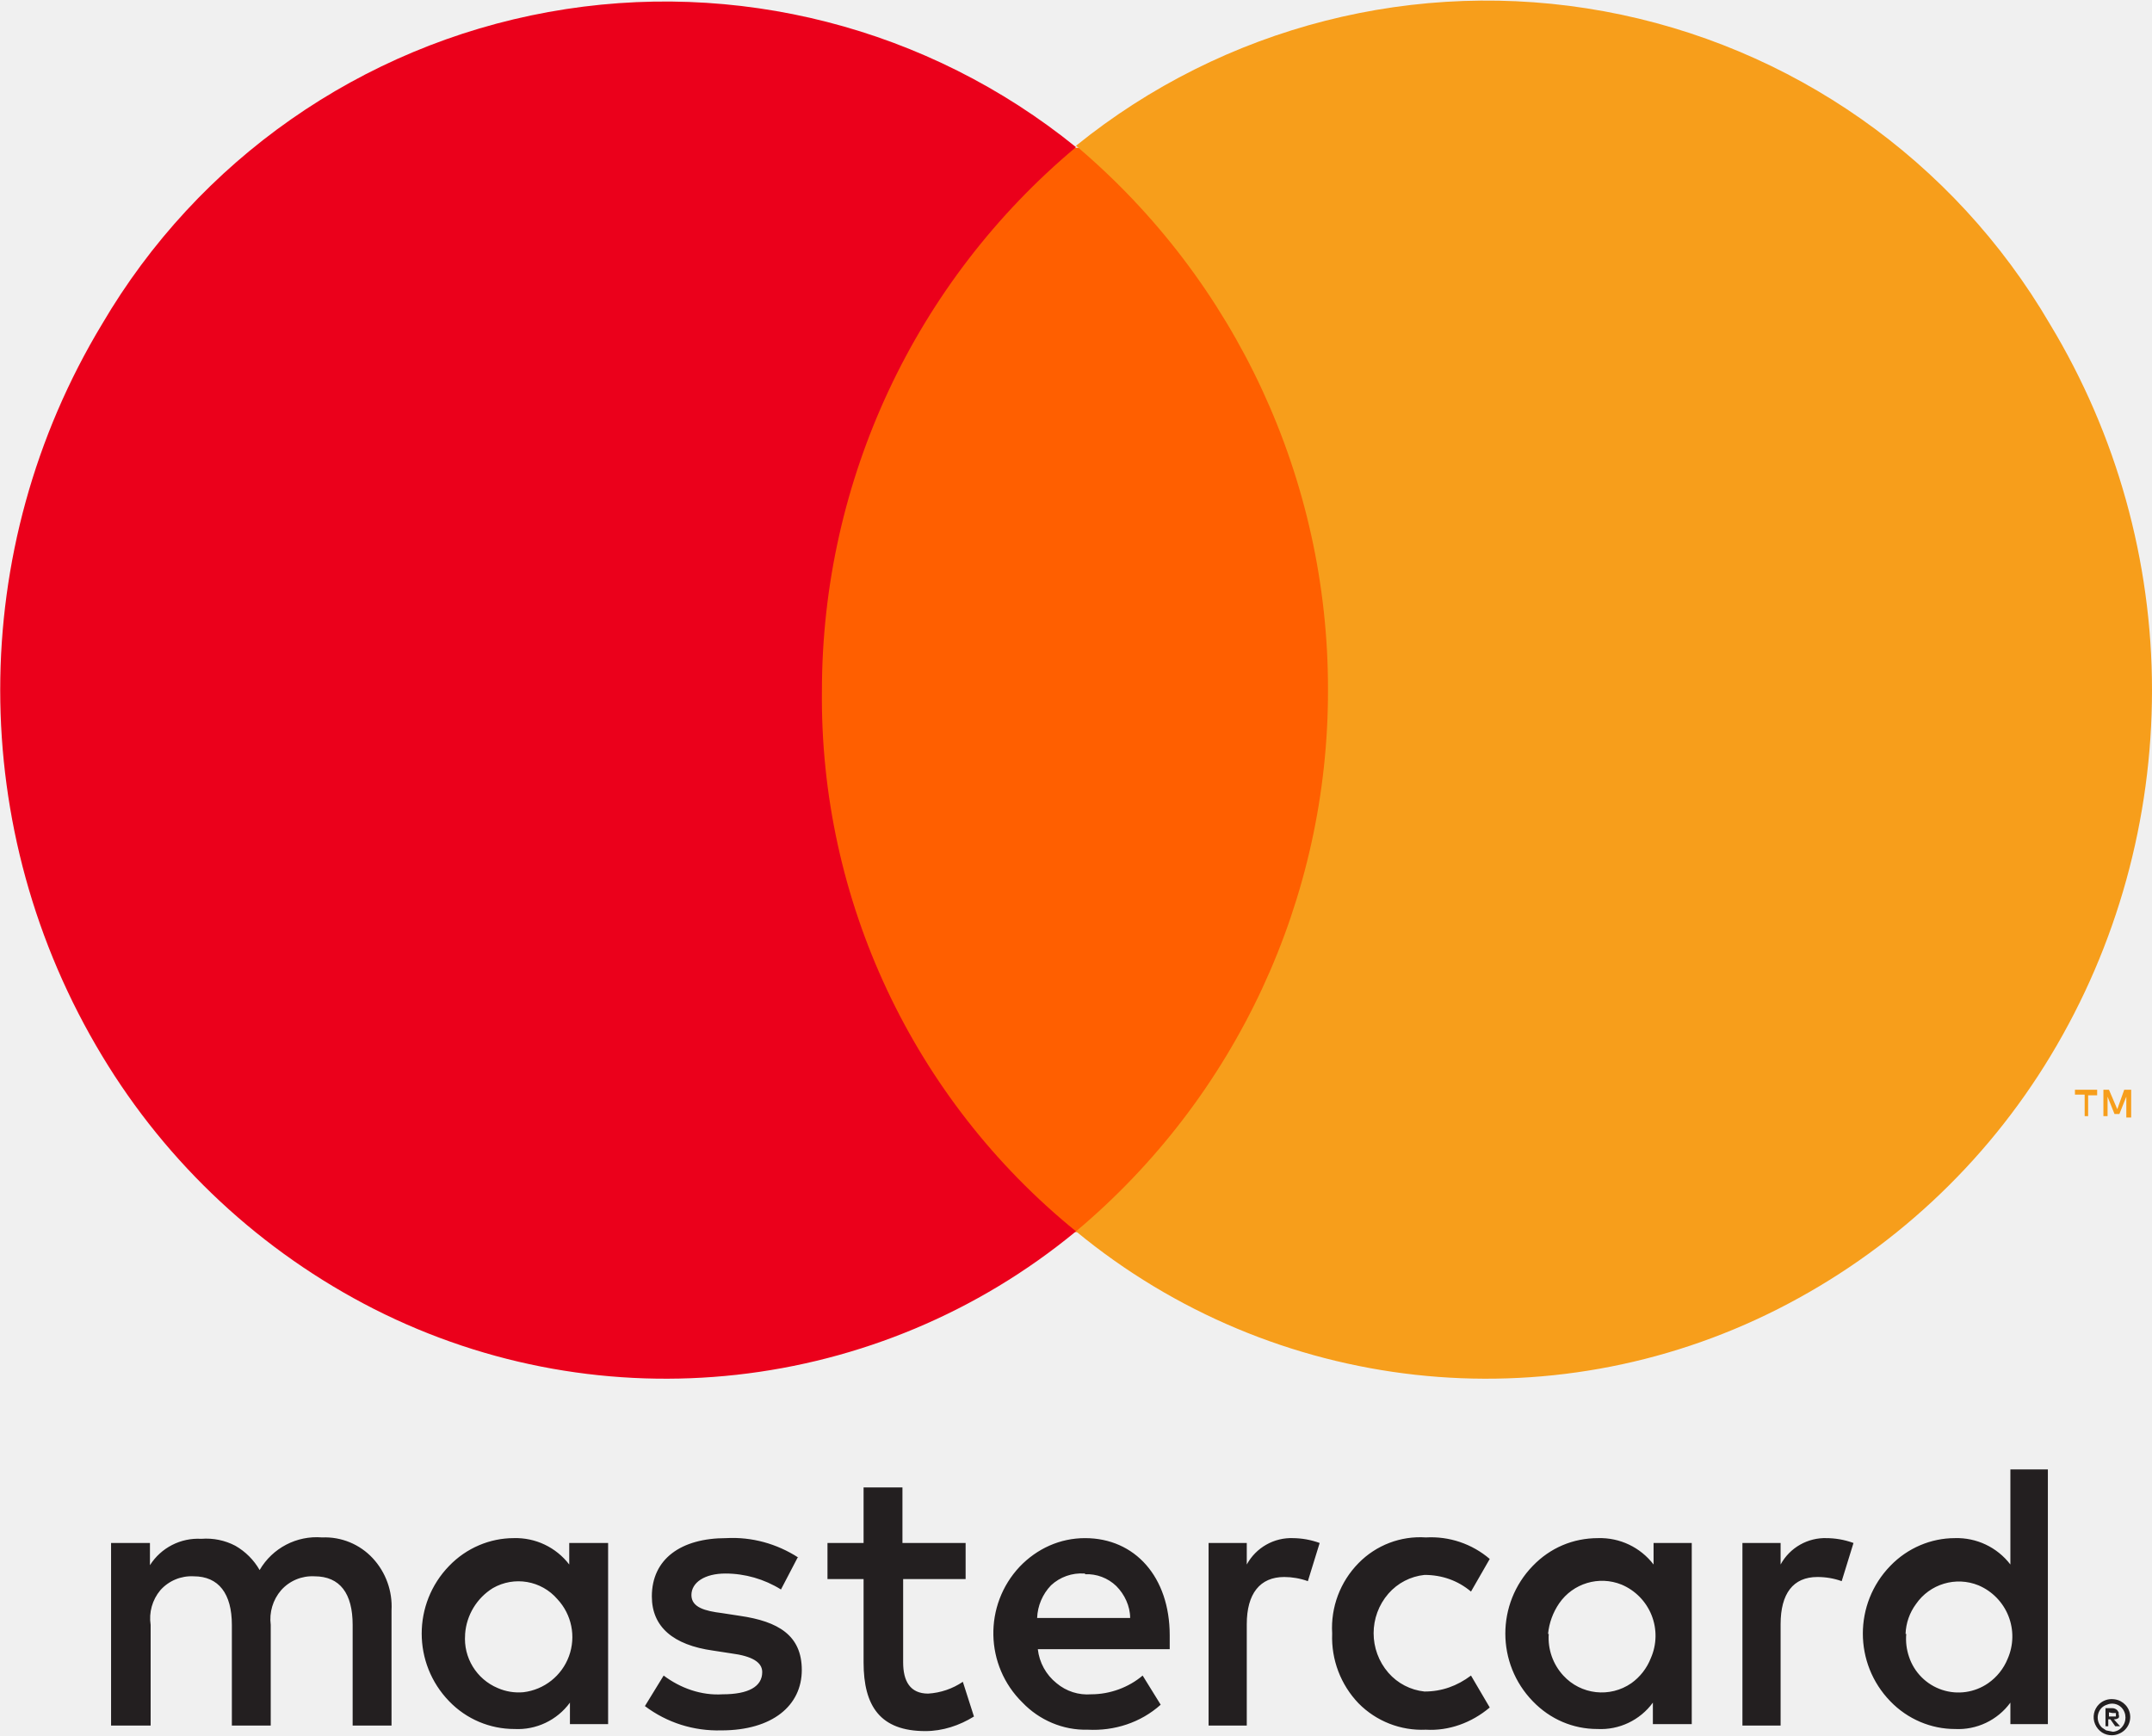
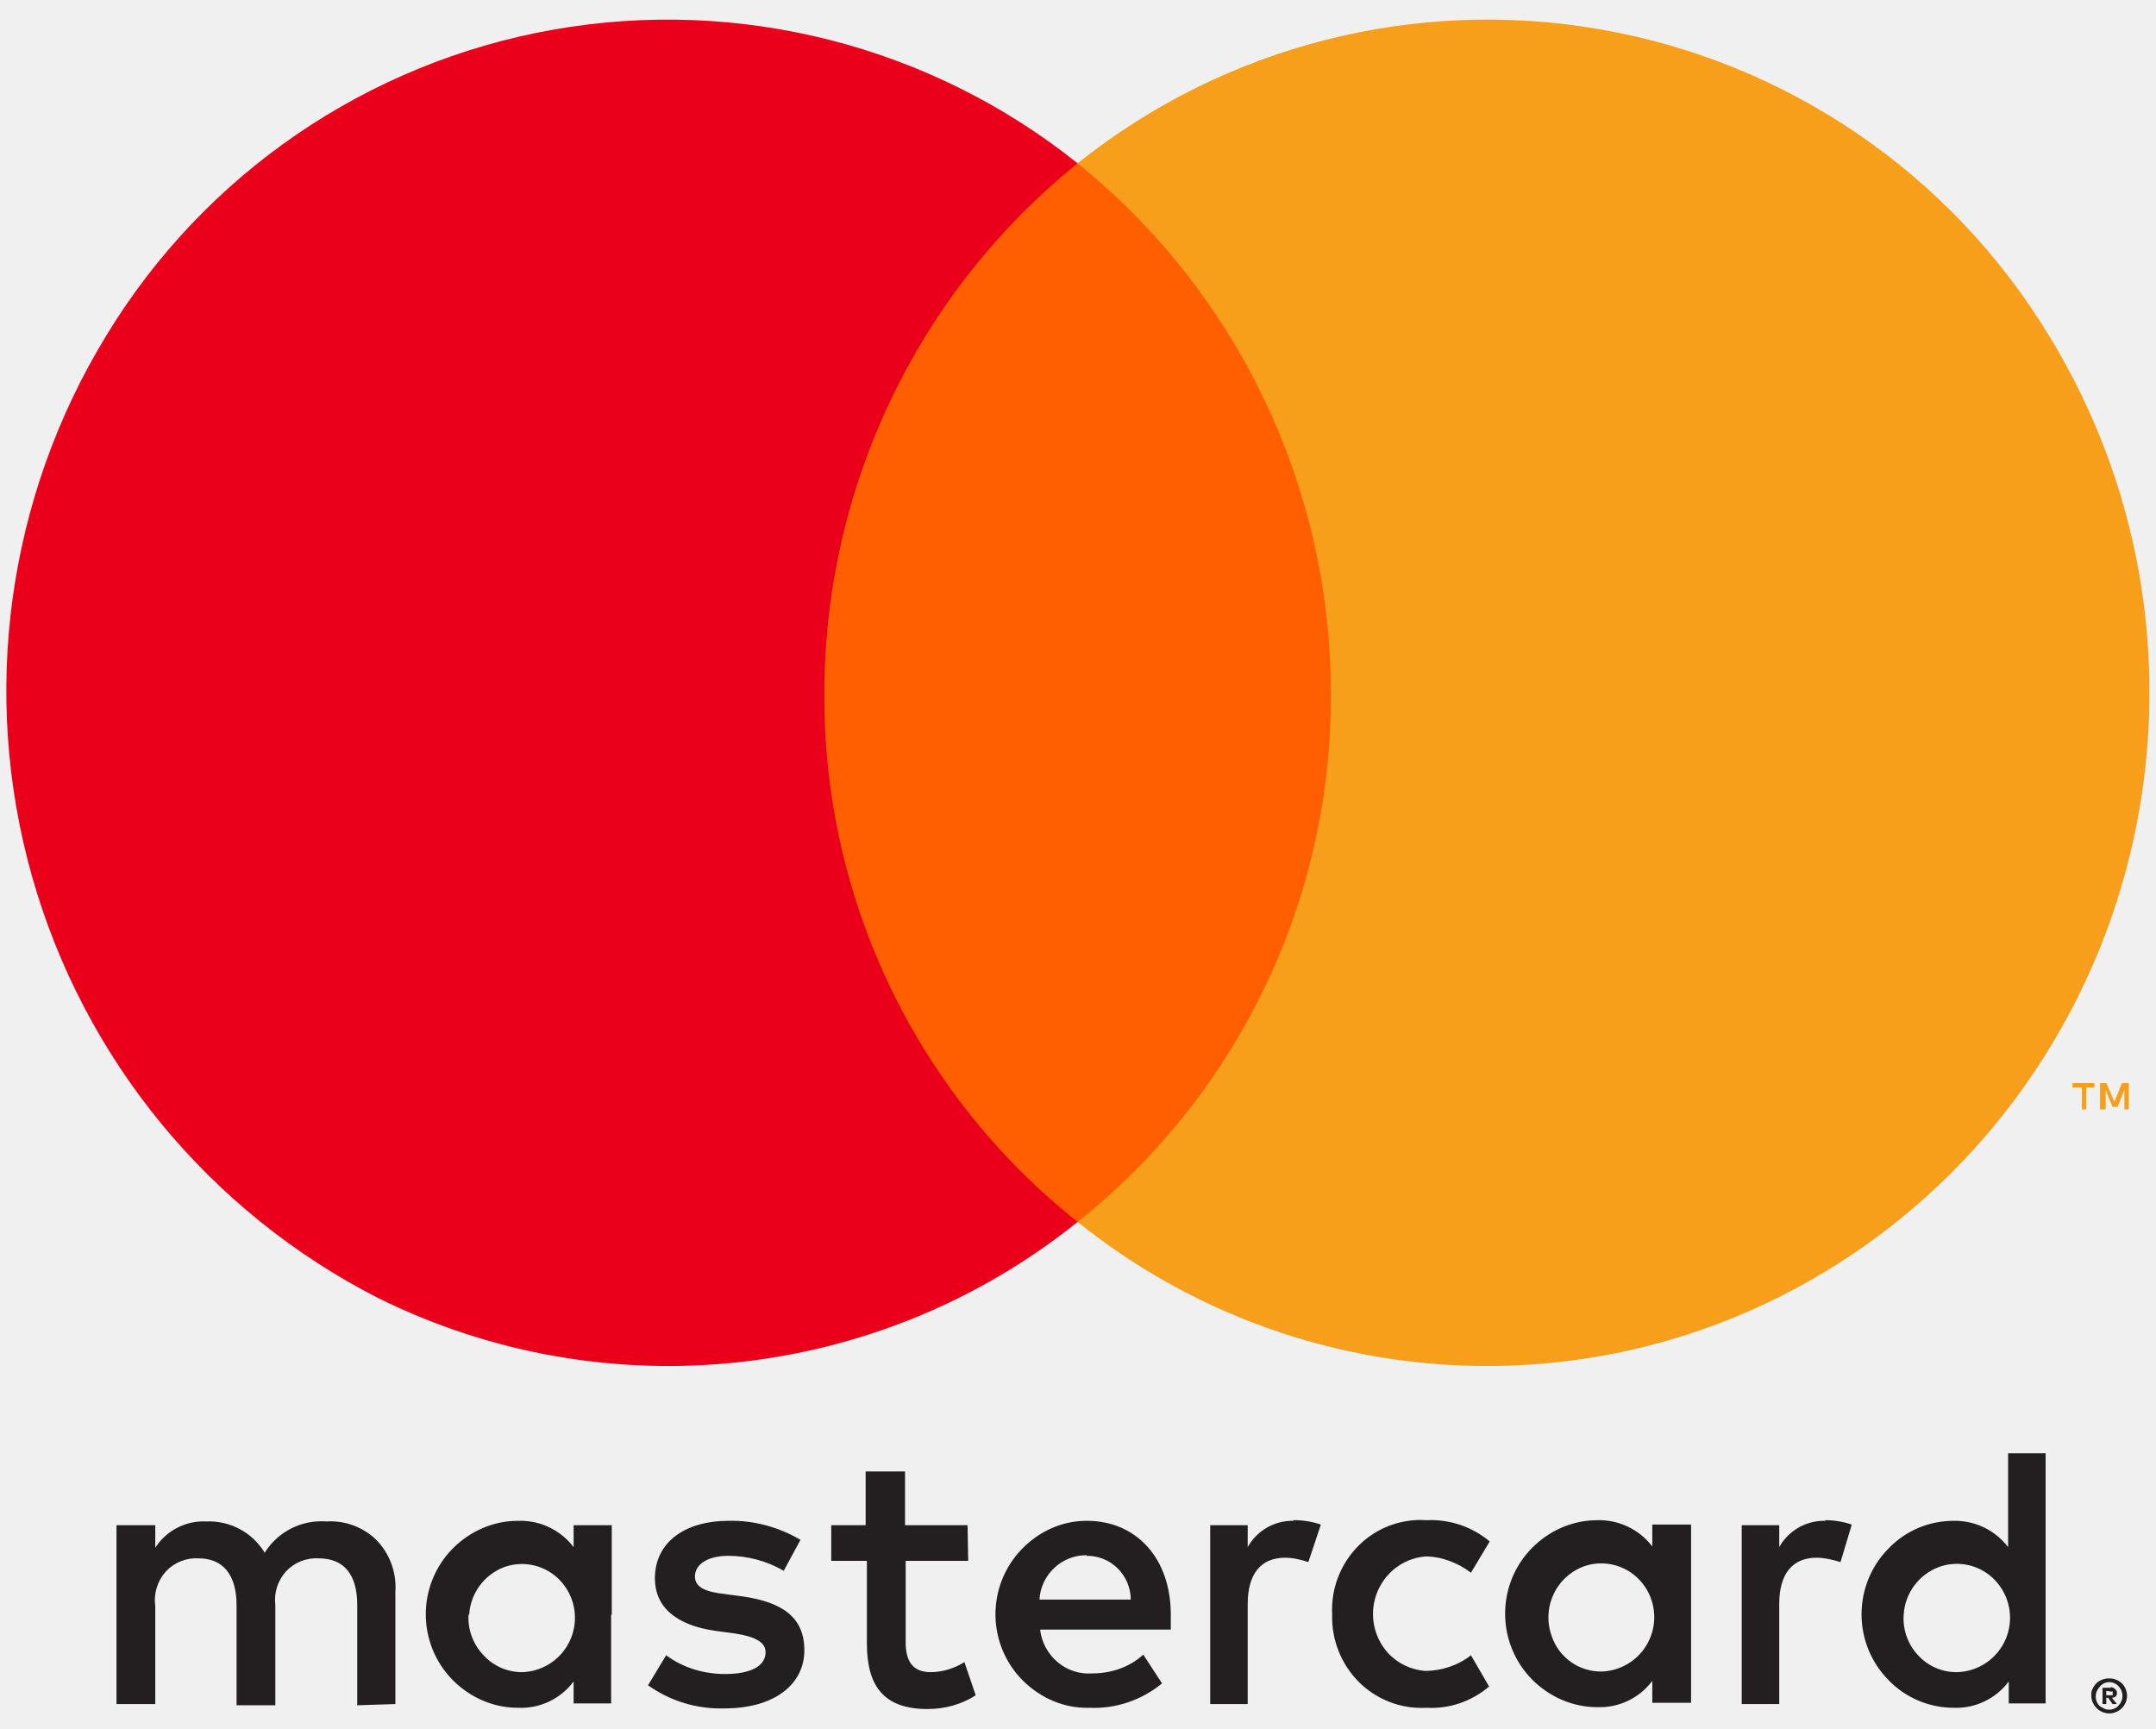
- <svg xmlns="http://www.w3.org/2000/svg" fill="none" viewBox="0 0 31 25">
-   <g clip-path="url(#clip0)">
-     <path d="M5.64 24.86V23.2a1.02 1.02 0 00-.27-.75.94.94 0 00-.73-.3.95.95 0 00-.9.47.94.94 0 00-.35-.35.9.9 0 00-.49-.1.82.82 0 00-.74.38v-.32H1.6v2.63h.57v-1.45a.63.63 0 01.14-.5.6.6 0 01.48-.2c.36 0 .55.25.55.7v1.45h.56v-1.45a.64.64 0 01.15-.5.6.6 0 01.48-.2c.37 0 .55.25.55.7v1.45h.56zm8.27-2.63H13v-.8h-.56v.8h-.52v.52h.52v1.2c0 .63.24.99.89.99.25 0 .49-.08.7-.21l-.16-.5a1 1 0 01-.5.17c-.26 0-.36-.18-.36-.45v-1.2h.9v-.52zm4.72-.07a.73.73 0 00-.67.38v-.31h-.55v2.63h.55V23.4c0-.44.19-.68.54-.68.11 0 .23.02.34.06l.17-.55a1.15 1.15 0 00-.39-.07h.01zm-7.13.28c-.31-.2-.67-.3-1.04-.28-.65 0-1.07.3-1.07.84 0 .44.31.7.88.78l.26.04c.31.04.45.13.45.27 0 .21-.2.32-.57.32-.31.02-.61-.09-.85-.27l-.27.44c.32.24.7.36 1.1.35.74 0 1.16-.36 1.16-.87 0-.5-.34-.7-.89-.78l-.26-.04c-.24-.03-.44-.08-.44-.26s.19-.31.49-.31c.28 0 .56.08.8.23l.24-.46h.01zm14.82-.28a.73.73 0 00-.67.38v-.31h-.55v2.63h.55V23.4c0-.44.18-.68.53-.68.12 0 .24.02.35.06l.17-.55a1.15 1.15 0 00-.4-.07h.02zm-7.13 1.38a1.37 1.37 0 00.38 1 1.28 1.28 0 00.97.38c.33.02.66-.1.92-.32l-.27-.46c-.2.15-.42.23-.67.23a.8.8 0 01-.52-.27.87.87 0 010-1.14.8.8 0 01.52-.27c.25 0 .48.08.67.24l.27-.47a1.3 1.3 0 00-.92-.31 1.24 1.24 0 00-.97.37 1.33 1.33 0 00-.38 1.01v.01zm5.18 0v-1.31h-.55v.31a.97.97 0 00-.8-.38c-.36 0-.69.14-.94.4a1.4 1.4 0 000 1.95c.25.26.58.4.93.4a.93.93 0 00.8-.38v.31h.56v-1.3zm-2.07 0a.94.94 0 01.16-.44.75.75 0 01.9-.27.8.8 0 01.42 1.06.8.8 0 01-.28.36.75.75 0 01-.98-.11.8.8 0 01-.21-.6h-.01zm-6.67-1.38c-.36 0-.69.15-.94.41a1.4 1.4 0 00.04 1.96c.24.25.58.4.94.39.38.02.76-.1 1.05-.36l-.26-.42c-.2.17-.47.27-.74.27a.69.69 0 01-.5-.16.73.73 0 01-.27-.49h1.9v-.2c0-.84-.5-1.4-1.22-1.4zm0 .52a.61.61 0 01.45.17c.12.12.2.29.2.46h-1.34a.72.72 0 01.2-.47.64.64 0 01.48-.17h.01zm13.87.86v-2.37h-.54v1.37a.97.97 0 00-.8-.38c-.34 0-.68.14-.93.4a1.4 1.4 0 000 1.95c.25.26.59.4.93.4a.93.93 0 00.8-.38v.31h.54v-1.3zm.92.94a.26.26 0 01.26.2.26.26 0 01-.16.3.25.25 0 01-.1.02.26.26 0 01-.14-.04.27.27 0 01-.1-.12.26.26 0 01.06-.29.26.26 0 01.2-.07h-.02zm0 .47a.18.18 0 00.14-.06.21.21 0 000-.29.19.19 0 00-.21-.04.2.2 0 00-.07.04.2.2 0 000 .29l.06.04.1.02h-.02zm.01-.34a.1.1 0 01.07.03l.02.03v.03a.06.06 0 010 .05.1.1 0 01-.07.02l.09.1h-.07l-.07-.1h-.03v.1h-.04v-.26h.1zm-.05.06v.06h.1v-.02-.02-.01h-.05l-.05-.01zm-2.93-1.13a.77.77 0 01.15-.43.75.75 0 01.9-.27.8.8 0 01.42 1.06.79.79 0 01-.28.35.75.75 0 01-1.14-.38.8.8 0 01-.04-.33h-.01zm-18.69 0v-1.31H8.2v.31a.97.97 0 00-.8-.38c-.34 0-.68.14-.93.4a1.4 1.4 0 000 1.95c.25.26.59.4.94.4a.93.93 0 00.8-.38v.31h.55v-1.3zm-2.06 0a.85.85 0 01.4-.66.74.74 0 01.93.16.8.8 0 01-.49 1.34.75.75 0 01-.37-.06.77.77 0 01-.47-.77z" fill="#231F20" />
-     <path d="M19.7 2.13h-8.4v15.62h8.4V2.12z" fill="#FF5F00" />
-     <path d="M11.84 9.94a10.21 10.21 0 013.66-7.82A9.4 9.4 0 001.47 4.67a10.2 10.2 0 000 10.54 9.71 9.71 0 003.92 3.65 9.29 9.29 0 0010.11-1.12 9.9 9.9 0 01-3.66-7.8z" fill="#EB001B" />
-     <path d="M31 9.94c0 1.86-.5 3.68-1.46 5.27a9.71 9.71 0 01-3.93 3.65 9.29 9.29 0 01-10.11-1.12 10.16 10.16 0 003.63-7.81A10.24 10.24 0 0015.5 2.1a9.4 9.4 0 0114.03 2.57A10.2 10.2 0 0131 9.94zm-.92 6.14v-.3h.13v-.08h-.32v.07h.14v.31h.05zm.62 0v-.38h-.1l-.1.28-.12-.28h-.08v.38h.06v-.28l.1.25h.07l.1-.25v.3h.07v-.02z" fill="#F79E1B" />
+ <svg xmlns="http://www.w3.org/2000/svg" fill="none" width="34.478" height="27.647">
+   <g clip-path="url(#a)" transform="translate(-4.677 -4.218)">
+     <path d="M11 31.47v-1.8a1.08 1.08 0 0 0-.3-.82 1.05 1.05 0 0 0-.8-.3 1.07 1.07 0 0 0-.99.5 1.04 1.04 0 0 0-.93-.5.92.92 0 0 0-.82.42v-.36h-.62v2.86h.62V29.9a.68.68 0 0 1 .17-.55.66.66 0 0 1 .52-.21c.4 0 .61.27.61.75v1.6h.62v-1.6a.68.68 0 0 1 .17-.54.66.66 0 0 1 .52-.21c.42 0 .62.27.62.75v1.6l.62-.02zm9.15-2.86h-1v-.86h-.63v.86h-.55v.57h.57v1.32c0 .66.25 1.05.97 1.05.27 0 .54-.07.77-.22l-.18-.53c-.16.1-.35.16-.54.16-.3 0-.4-.19-.4-.48v-1.3h1zm5.22-.07a.82.82 0 0 0-.74.42v-.35h-.6v2.86h.6v-1.6c0-.47.2-.74.6-.74.12 0 .25.03.37.07l.2-.6a1.3 1.3 0 0 0-.44-.07v.01zm-7.9.3c-.34-.2-.74-.31-1.14-.3-.71 0-1.18.35-1.18.92 0 .46.34.75.97.84l.3.04c.33.05.5.14.5.3 0 .22-.23.35-.65.35-.34 0-.67-.1-.94-.3l-.29.48a2 2 0 0 0 1.22.37c.81 0 1.28-.39 1.28-.93s-.37-.77-.98-.86l-.3-.04c-.26-.03-.47-.09-.47-.28 0-.19.2-.33.53-.33.31 0 .62.08.89.24l.27-.5zm16.4-.3a.82.82 0 0 0-.74.42v-.35h-.6v2.86h.6v-1.6c0-.47.2-.74.6-.74.12 0 .25.03.38.07l.18-.6a1.3 1.3 0 0 0-.43-.07zm-7.89 1.5a1.47 1.47 0 0 0 .43 1.08 1.42 1.42 0 0 0 1.08.41c.36.02.72-.1 1-.34l-.29-.5c-.2.16-.47.25-.73.25a.9.9 0 0 1-.6-.29.93.93 0 0 1 0-1.24.9.9 0 0 1 .6-.3c.26 0 .52.1.73.26l.3-.5a1.46 1.46 0 0 0-1.01-.34 1.4 1.4 0 0 0-1.08.4 1.45 1.45 0 0 0-.43 1.1zm5.74 0V28.6h-.62v.35a1.07 1.07 0 0 0-.88-.42c-.39 0-.76.16-1.04.44a1.5 1.5 0 0 0 0 2.11c.28.28.65.44 1.04.44a1.05 1.05 0 0 0 .88-.42v.35h.62v-1.42zm-2.28 0a.87.87 0 0 1 .56-.77.84.84 0 0 1 .9.22.87.87 0 0 1-.6 1.46.83.83 0 0 1-.81-.57.87.87 0 0 1-.05-.34zm-7.39-1.5c-.39 0-.76.17-1.03.45a1.5 1.5 0 0 0 .03 2.12c.28.27.65.43 1.04.42.43.02.84-.12 1.17-.39l-.3-.46c-.22.2-.51.3-.81.3a.77.77 0 0 1-.56-.18.8.8 0 0 1-.28-.52h2.09v-.24c0-.9-.55-1.5-1.34-1.5zm0 .56a.69.69 0 0 1 .5.2.71.71 0 0 1 .21.5H21.3c.01-.2.1-.38.24-.51.14-.13.32-.2.51-.2h.01zm15.34.94v-2.58h-.6v1.5a1.07 1.07 0 0 0-.87-.42c-.4 0-.77.16-1.04.44a1.5 1.5 0 0 0 0 2.11c.27.28.65.44 1.04.44a1.05 1.05 0 0 0 .88-.42v.35h.59zm1.02 1.02a.29.29 0 0 1 .2.08.28.28 0 0 1-.1.46.27.27 0 0 1-.1.02.29.29 0 0 1-.29-.28c0-.04 0-.08.02-.11a.3.3 0 0 1 .07-.1.3.3 0 0 1 .2-.07zm0 .5a.2.2 0 0 0 .15-.07.22.22 0 0 0 0-.3.2.2 0 0 0-.24-.05.22.22 0 0 0-.07.06.22.22 0 0 0 0 .3l.07.04c.03.02.07.02.1.02zm.02-.36c.02 0 .05.01.07.03a.07.07 0 0 1 .03.06.07.07 0 0 1-.02.06.1.1 0 0 1-.06.02l.08.1h-.07l-.07-.1h-.03v.1h-.06v-.26h.13zm-.07.06v.07h.1a.03.03 0 0 0 0-.03.03.03 0 0 0 0-.03h-.03zm-3.24-1.22a.87.87 0 0 1 .56-.76.84.84 0 0 1 .91.22.87.87 0 0 1-.61 1.46.83.83 0 0 1-.63-.27.86.86 0 0 1-.23-.65zm-20.66 0v-1.43h-.61v.35a1.07 1.07 0 0 0-.89-.42c-.39 0-.76.16-1.04.44a1.5 1.5 0 0 0 0 2.11c.28.28.65.44 1.04.44a1.05 1.05 0 0 0 .89-.42v.35h.6v-1.42zm-2.28 0a.87.87 0 0 1 .56-.76.84.84 0 0 1 .9.22.87.87 0 0 1-.6 1.46.83.83 0 0 1-.63-.27.86.86 0 0 1-.24-.65z" fill="#231f20" />
+     <path d="M26.54 6.83h-9.27v16.93h9.27z" fill="#ff5f00" />
+     <path d="M17.86 15.3a10.89 10.89 0 0 1 4.05-8.47A10.5 10.5 0 0 0 6.38 9.58a10.9 10.9 0 0 0 4.35 15.4 10.45 10.45 0 0 0 11.18-1.22 10.71 10.71 0 0 1-4.05-8.46Z" fill="#eb001b" />
+     <path d="M39.05 15.3c0 2.01-.56 4-1.61 5.7a10.65 10.65 0 0 1-4.35 3.98 10.45 10.45 0 0 1-11.18-1.22 10.73 10.73 0 0 0 4.05-8.47 10.9 10.9 0 0 0-4.05-8.46 10.5 10.5 0 0 1 15.53 2.75 10.89 10.89 0 0 1 1.61 5.71zm-1.01 6.66v-.35h.13v-.07h-.35v.07h.15v.35zm.68 0v-.42h-.11l-.12.3-.13-.3h-.1v.42h.09v-.31l.11.27h.08l.11-.27v.31z" fill="#f79e1b" />
  </g>
  <defs>
-     <clipPath id="clip0">
-       <path fill="#fff" d="M0 0h31v25H0z" />
+     <clipPath id="a">
+       <path fill="#fff" transform="translate(.3)" d="M0 0h43.2v36H0Z" />
    </clipPath>
  </defs>
</svg>
